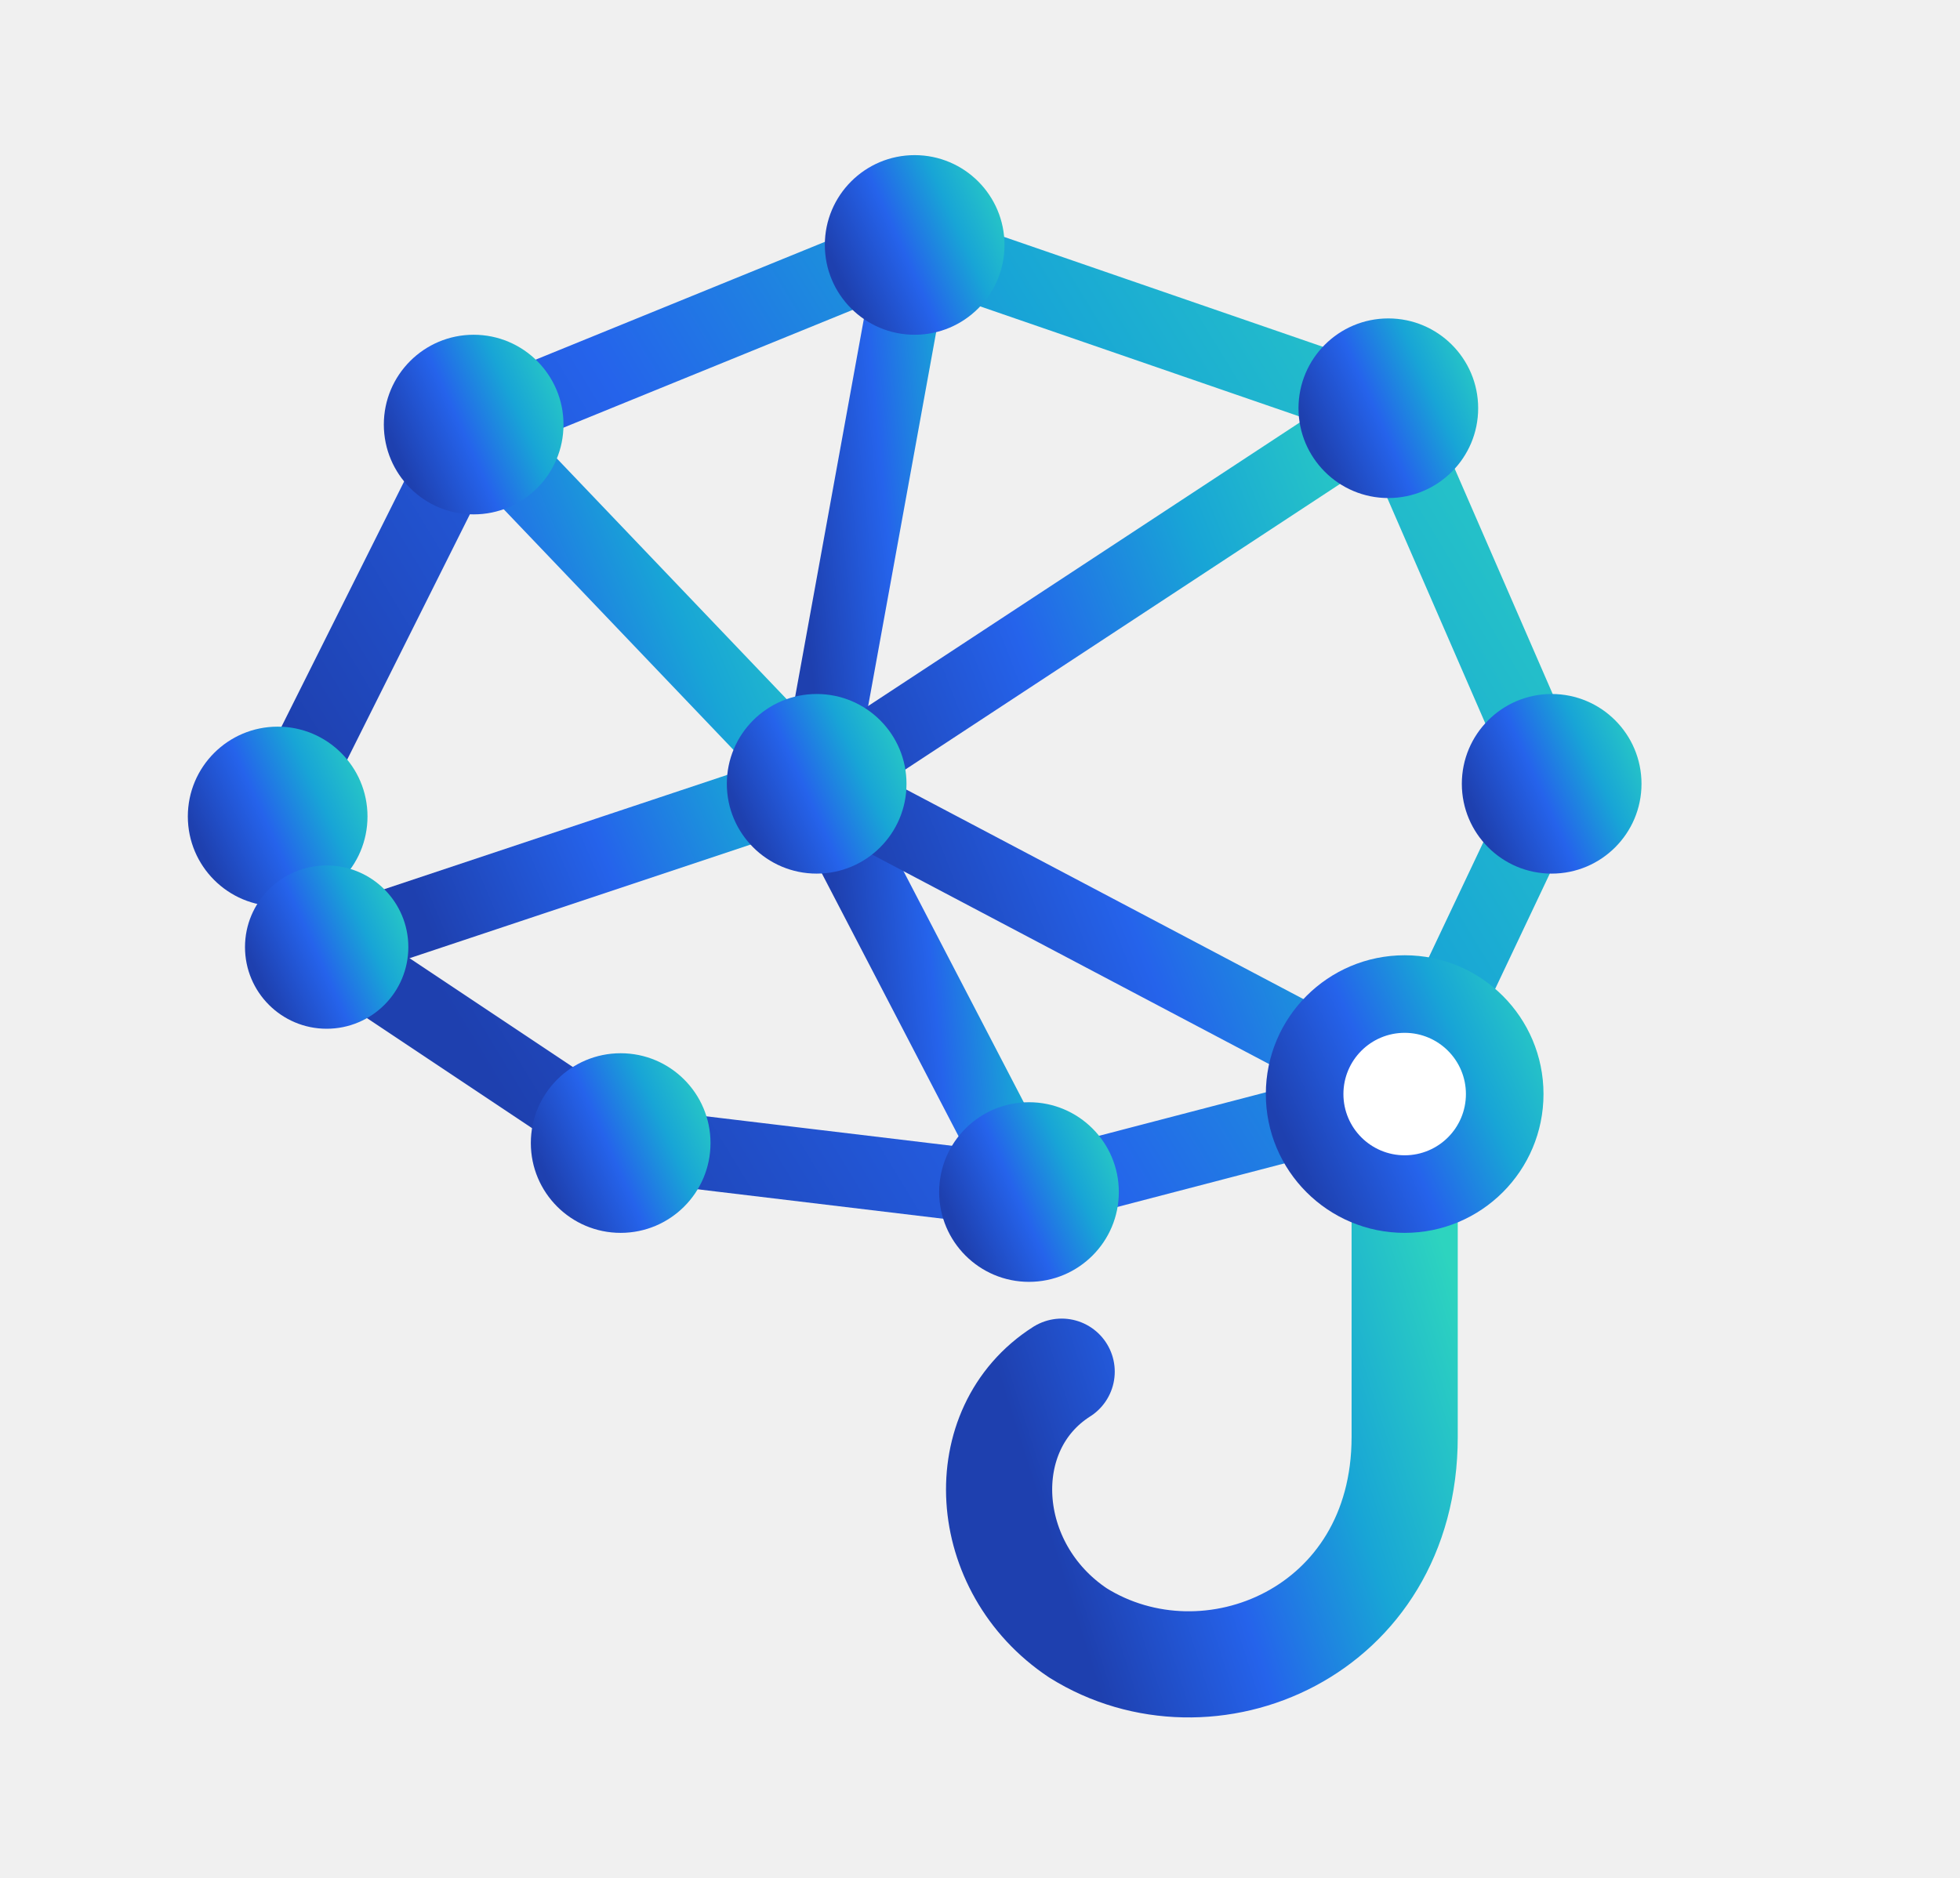
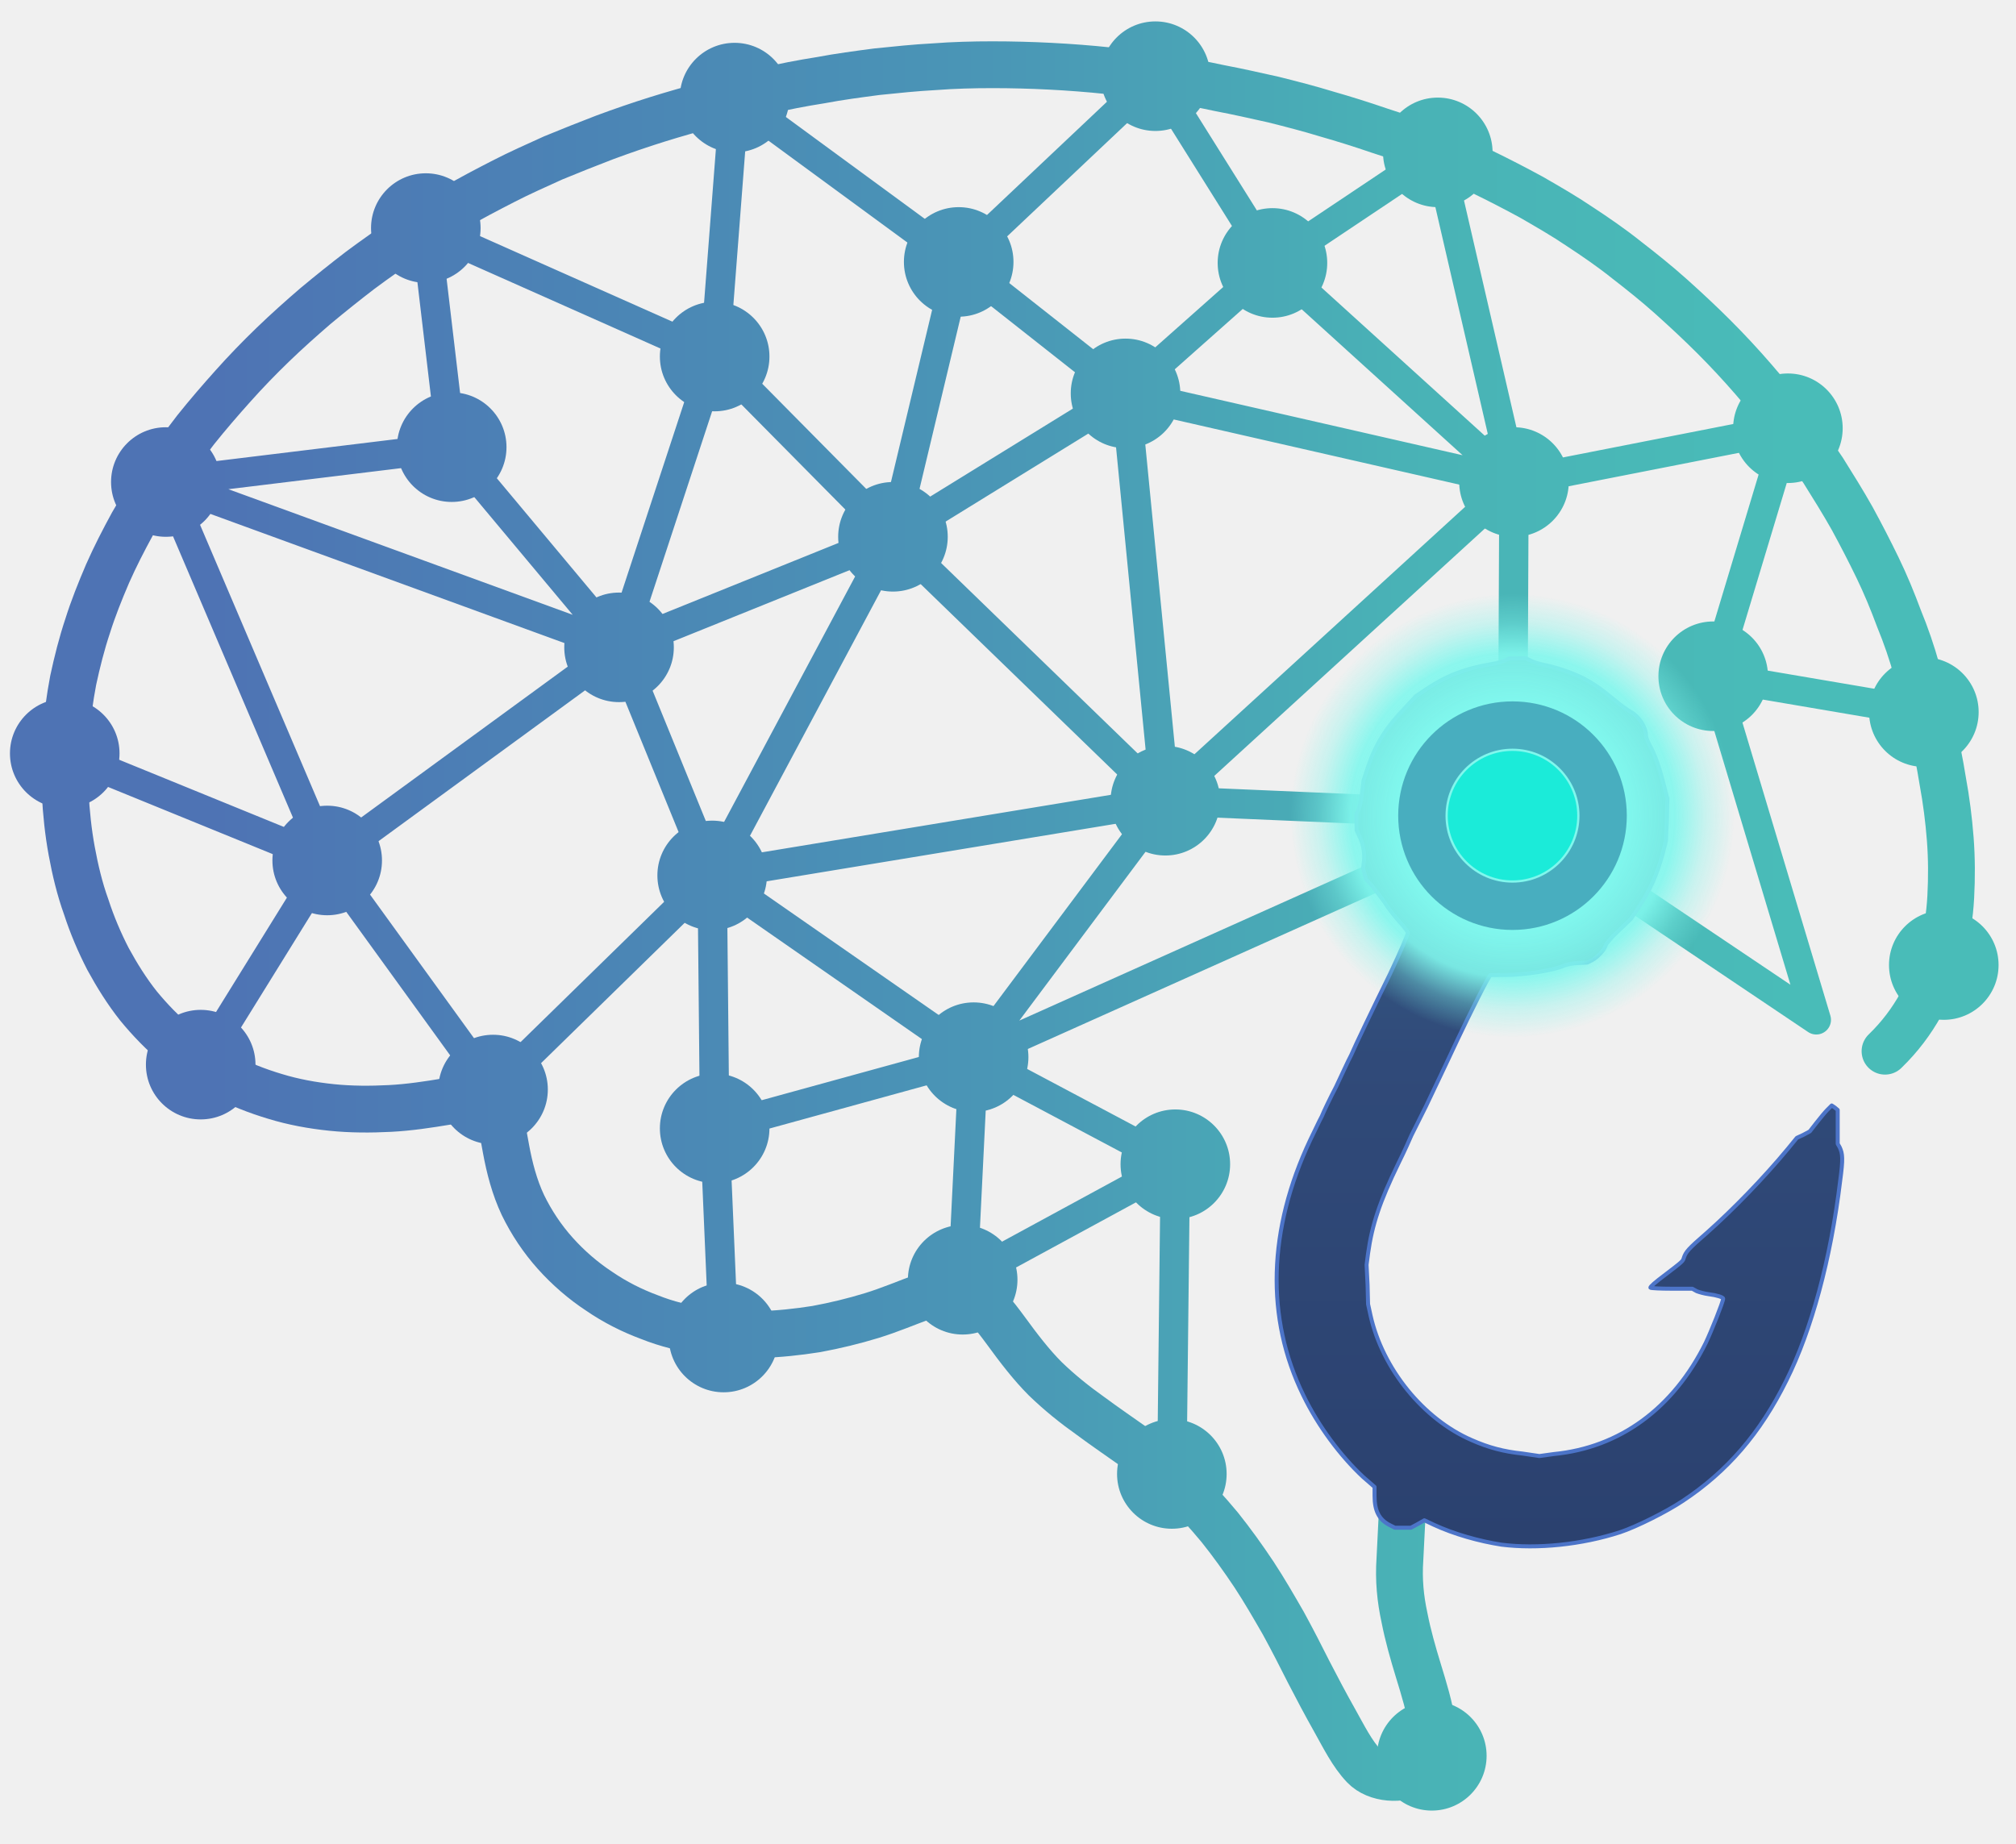
- <svg xmlns="http://www.w3.org/2000/svg" viewBox="0 0 240 230" role="img" aria-label="Hookie">
+ <svg xmlns="http://www.w3.org/2000/svg" viewBox="0 0 404.8 370.3" width="404.8" height="370.3" role="img" aria-labelledby="title">
  <defs>
-     <linearGradient id="hki" x1="0" y1="0.5" x2="1" y2="0.05">
-       <stop offset="0%" stop-color="#1E40AF" />
-       <stop offset="35%" stop-color="#2563EB" />
-       <stop offset="65%" stop-color="#18A5D6" />
-       <stop offset="100%" stop-color="#2DD4BF" />
+     <linearGradient id="hk-brain" gradientUnits="userSpaceOnUse" x1="57.8" y1="0" x2="454.2" y2="0">
+       <stop offset="0.10" stop-color="#4e73b4" />
+       <stop offset="0.30" stop-color="#4b85b5" />
+       <stop offset="0.50" stop-color="#4a97b6" />
+       <stop offset="0.70" stop-color="#49b2b6" />
+       <stop offset="0.90" stop-color="#49bcb8" />
    </linearGradient>
+     <linearGradient id="hk-hook" gradientUnits="userSpaceOnUse" x1="0" y1="212.2" x2="0" y2="390.5">
+       <stop offset="0.00" stop-color="#3B6E90" />
+       <stop offset="0.45" stop-color="#304A79" />
+       <stop offset="1.00" stop-color="#2B416F" />
+     </linearGradient>
+     <radialGradient id="hk-glow">
+       <stop offset="0" stop-color="#80F7ED" />
+       <stop offset="0.52" stop-color="#80F7ED" />
+       <stop offset="0.73" stop-color="#80F7ED" stop-opacity="0.9" />
+       <stop offset="0.87" stop-color="#80F7ED" stop-opacity="0.35" />
+       <stop offset="1" stop-color="#80F7ED" stop-opacity="0" />
+     </radialGradient>
  </defs>
-   <g stroke="url(#hki)" fill="url(#hki)" stroke-width="9" stroke-linecap="round" stroke-linejoin="round">
-     <path fill="none" d="M34,100 L58,52 L112,30 L170,50 L190,96 L172,134 L126,146 L76,140 L40,116 Z" />
-     <path fill="none" d="M58,52 L100,96 L40,116" />
-     <path fill="none" d="M112,30 L100,96 L126,146" />
-     <path fill="none" d="M170,50 L100,96 L172,134" />
-     <g stroke="none">
-       <circle cx="34" cy="100" r="11" />
-       <circle cx="58" cy="52" r="11" />
-       <circle cx="112" cy="30" r="11" />
-       <circle cx="170" cy="50" r="11" />
-       <circle cx="190" cy="96" r="11" />
-       <circle cx="126" cy="146" r="11" />
-       <circle cx="76" cy="140" r="11" />
-       <circle cx="40" cy="116" r="10" />
-       <circle cx="100" cy="96" r="11" />
+   <g transform="translate(-54.5 -80.2)">
+     <path id="hk-outline" d="M433 291.3 C436 288.4 438.3 285.3 440.2 281.9 C442.1 278.6 443.5 275.1 444.4 271.5 C445.4 267.9 446 264.1 446.2 260.3 C446.4 256.5 446.4 252.6 446.1 248.7 C445.8 244.8 445.3 240.9 444.6 237.1 C444 233.3 443.2 229.5 442.4 225.8 C441.5 222.1 440.5 218.5 439.4 214.9 C438.4 211.3 437.2 207.8 435.8 204.4 C434.5 200.9 433.1 197.5 431.5 194.2 C429.9 190.9 428.2 187.6 426.4 184.3 C424.6 181.1 422.6 177.9 420.6 174.7 C418.5 171.6 416.3 168.4 413.9 165.4 C411.6 162.3 409.1 159.3 406.6 156.4 C404 153.4 401.4 150.6 398.6 147.8 C395.9 145.1 393 142.4 390.1 139.8 C387.2 137.2 384.2 134.8 381.1 132.4 C378.1 130 374.9 127.8 371.7 125.7 C368.6 123.6 365.3 121.7 362 119.8 C358.7 118 355.4 116.3 352.1 114.7 C348.7 113.1 345.3 111.6 341.8 110.2 C338.4 108.8 334.9 107.5 331.4 106.4 C327.9 105.2 324.4 104.1 320.9 103.1 C317.3 102 313.8 101.1 310.2 100.2 C306.6 99.4 303.1 98.6 299.4 97.9 C295.8 97.1 292.1 96.5 288.4 95.9 C284.7 95.4 280.9 94.9 277 94.4 C273.2 94 269.3 93.7 265.4 93.5 C261.5 93.3 257.6 93.2 253.8 93.2 C249.9 93.2 246 93.3 242.1 93.6 C238.3 93.8 234.5 94.2 230.6 94.6 C226.8 95.1 223 95.6 219.3 96.3 C215.5 96.9 211.8 97.6 208.1 98.5 C204.4 99.3 200.8 100.2 197.1 101.1 C193.5 102.1 189.9 103.1 186.4 104.2 C182.9 105.3 179.4 106.5 175.9 107.8 C172.5 109.1 169 110.5 165.6 111.9 C162.3 113.4 158.9 114.9 155.6 116.6 C152.3 118.3 149 120 145.8 121.9 C142.5 123.8 139.3 125.8 136.2 127.9 C133 130 129.9 132.2 126.8 134.5 C123.8 136.8 120.8 139.2 117.8 141.7 C114.9 144.2 112.1 146.7 109.3 149.4 C106.5 152.1 103.8 154.9 101.3 157.7 C98.7 160.6 96.2 163.5 93.8 166.5 C91.5 169.5 89.2 172.6 87.1 175.7 C85 178.9 83 182.1 81.1 185.4 C79.3 188.7 77.6 192 76.1 195.4 C74.6 198.9 73.2 202.4 72.1 205.9 C70.9 209.5 70 213.1 69.2 216.8 C68.5 220.5 68 224.2 67.7 228 C67.4 231.8 67.4 235.7 67.6 239.6 C67.8 243.4 68.2 247.3 68.9 251.1 C69.6 254.9 70.5 258.7 71.8 262.3 C73 266 74.5 269.5 76.2 272.8 C78 276.1 80 279.3 82.3 282.2 C84.6 285 87.2 287.7 90 290 C92.9 292.4 96 294.4 99.3 296.2 C102.6 297.9 106.1 299.3 109.8 300.4 C113.4 301.5 117.2 302.2 121.1 302.6 C125 303 128.9 303 132.8 302.8 C136.7 302.6 140.6 302 144.2 301.4 C147.8 300.8 151 300.4 152.9 301.9 C154.9 303.5 155.4 307 156.1 310.9 C156.8 314.7 157.8 318.6 159.5 322.2 C161.2 325.7 163.4 329 166 331.9 C168.6 334.8 171.6 337.4 174.8 339.5 C178 341.7 181.4 343.4 184.9 344.7 C188.4 346.1 192.1 347 195.8 347.5 C199.5 348.1 203.3 348.3 207.1 348.2 C210.8 348.1 214.6 347.7 218.4 347.1 C222.2 346.4 225.9 345.5 229.5 344.4 C233.1 343.3 236.6 341.8 239.9 340.6 C243.2 339.4 246.3 338.6 249 339.9 C251.7 341.1 254.1 344.2 256.6 347.6 C259 350.9 261.6 354.3 264.4 357.1 C267.3 359.9 270.3 362.3 273.4 364.5 C276.5 366.8 279.6 368.9 282.7 371.1 C285.8 373.3 288.8 375.7 291.5 378.3 C294.3 381 296.9 383.9 299.4 386.9 C301.8 389.9 304.1 393.1 306.3 396.4 C308.4 399.6 310.3 402.9 312.2 406.2 C314 409.5 315.7 412.8 317.3 416 C319 419.3 320.7 422.5 322.5 425.7 C324.3 428.9 326 432.4 328.4 434.9 C330.9 437.5 335.9 437.8 339 436 C342.2 434.1 342.6 430.7 342.1 426.9 C341.6 423.1 340.4 419.3 339.3 415.7 C338.2 412.1 337.2 408.6 336.5 405 C335.7 401.3 335.3 397.5 335.6 393.2 L336.1 383.2" fill="none" stroke="url(#hk-brain)" stroke-width="9.4" stroke-linecap="round" stroke-linejoin="round" />
+     <path id="hk-links" d="M440.8 223.2L398.5 216M310 133L358.5 177M310 133L343.2 110.8M310 133L280.5 159.2M310 133L286.5 95.5M358.5 177L343.2 110.8M358.5 177L280.5 159.2M358.5 177L413.5 166.2M358.5 177L288.5 241M358.5 177L358.2 244M178.8 210.2L233.8 188M178.8 210.2L198 151.8M178.8 210.2L87.8 177M178.8 210.2L145.2 170M178.8 210.2L197.5 256M178.8 210.2L120.2 253M247 132.8L233.8 188M247 132.8L280.5 159.2M247 132.8L286.5 95.5M247 132.8L202 99.8M233.8 188L198 151.8M233.8 188L280.5 159.2M233.8 188L197.5 256M233.8 188L288.5 241M198 151.8L202 99.8M198 151.8L140 126M280.5 159.2L288.5 241M87.8 177L145.2 170M87.8 177L120.2 253M398.5 216L413.5 166.2M250 292.5L197.5 256M250 292.5L288.5 241M250 292.5L198 306.8M250 292.5L290.5 314M250 292.5L247.8 337.2M250 292.5L358.2 244M145.2 170L140 126M67.5 231.5L120.2 253M197.5 256L288.5 241M197.5 256L153.5 299M197.5 256L198 306.8M288.5 241L358.2 244M120.2 253L153.5 299M120.2 253L94.8 294M199.8 348.8L198 306.8M290.5 314L247.8 337.2M290.5 314L289.8 376.2M358.2 244L419.2 285L398.5 216" fill="none" stroke="url(#hk-brain)" stroke-width="5.9" stroke-linecap="round" stroke-linejoin="round" />
+     <g id="hk-nodes" fill="url(#hk-brain)">
+       <circle cx="440.8" cy="223.2" r="11" />
+       <circle cx="310" cy="133" r="11" />
+       <circle cx="358.5" cy="177" r="11" />
+       <circle cx="178.8" cy="210.2" r="11" />
+       <circle cx="343.2" cy="110.8" r="11" />
+       <circle cx="247" cy="132.8" r="11" />
+       <circle cx="233.8" cy="188" r="11" />
+       <circle cx="198" cy="151.8" r="11" />
+       <circle cx="280.5" cy="159.2" r="11" />
+       <circle cx="87.8" cy="177" r="11" />
+       <circle cx="398.5" cy="216" r="11" />
+       <circle cx="250" cy="292.5" r="11" />
+       <circle cx="145.2" cy="170" r="11" />
+       <circle cx="67.5" cy="231.5" r="11" />
+       <circle cx="197.5" cy="256" r="11" />
+       <circle cx="413.5" cy="166.2" r="11" />
+       <circle cx="286.5" cy="95.5" r="11" />
+       <circle cx="202" cy="99.8" r="11" />
+       <circle cx="288.5" cy="241" r="11" />
+       <circle cx="120.2" cy="253" r="11" />
+       <circle cx="153.5" cy="299" r="11" />
+       <circle cx="199.8" cy="348.8" r="11" />
+       <circle cx="94.8" cy="294" r="11" />
+       <circle cx="140" cy="126" r="11" />
+       <circle cx="444.8" cy="274" r="11" />
+       <circle cx="198" cy="306.8" r="11" />
+       <circle cx="290.5" cy="314" r="11" />
+       <circle cx="247.8" cy="337.2" r="11" />
+       <circle cx="289.8" cy="376.2" r="11" />
+       <circle cx="342" cy="432.8" r="11" />
+     </g>
+     <path id="hk-hook" d="M356 390.4 C351.5 389.7 346.5 388.3 342.4 386.4 L340.5 385.5 L339.1 386.3 L337.8 387 L336.1 387 L334.6 387 L333.6 386.5 C331.4 385.4 330.5 383.6 330.5 380.6 L330.5 378.8 L328.2 376.8 C323.7 372.6 319.2 366.6 316.2 360.4 C308.6 344.9 309.1 327.1 317.6 309.1 C318.4 307.5 319.4 305.3 319.9 304.4 C320.3 303.4 321.6 300.7 322.8 298.4 C323.9 296.1 325.2 293.2 325.8 292.1 C326.6 290.2 330.4 282.3 333.6 275.8 C335.7 271.4 337.2 267.8 337.2 267.5 C337.2 267.3 336.5 266.4 335.6 265.4 C334.7 264.4 333.3 262.7 332.6 261.5 C331.8 260.4 330.6 258.8 330 258.1 L328.8 256.8 L328.5 255.7 L328.2 254.5 L328.4 253 C328.5 251.2 328.2 249.6 327.4 248 L326.9 246.9 L326.9 245.2 L326.9 243.6 L327.3 242.8 C327.5 242.3 327.9 240.8 328 239.4 L328.3 236.9 L329.2 234.2 C330.7 229.7 332.9 226.2 336.6 222.4 L338.8 220 L340.9 218.6 C344.9 215.9 348.6 214.5 353.8 213.6 C355.1 213.4 356.4 213 356.8 212.8 L357.6 212.4 L359.2 212.4 L360.9 212.4 L361.9 212.9 C362.5 213.2 363.8 213.6 364.9 213.8 C367.2 214.3 369.9 215.2 372.4 216.4 C374.6 217.6 375.8 218.4 378.7 220.8 C379.9 221.8 381.4 222.9 382 223.2 C383.6 224.1 385 226.2 385 227.9 C385 228.2 385.3 229 385.6 229.6 C386.7 231.5 387.7 234.3 388.5 237.5 L389.3 240.6 L389.2 244.9 L389 249.1 L388.4 251.5 C387.2 255.9 385.8 259.1 383.4 262.6 L382 264.7 L379.5 267.1 C378.1 268.4 376.9 269.8 376.9 270.1 C376.6 271 375.3 272.4 374.2 273 L373.2 273.5 L371.4 273.6 C370.4 273.6 369.2 273.9 368.6 274.1 C366.5 275.1 360.4 276 356.8 276 C355.3 276 354 276 353.8 276 C353.5 276 349.6 283.8 347.1 289.1 C345.8 291.9 343.8 296.1 340.8 302.4 C339.5 305 338.2 307.6 337.9 308.2 C337.6 308.9 336.5 311.4 335.3 313.8 C331.5 321.6 330 326.2 329.2 331.9 L328.9 334.2 L329.1 338.2 L329.2 342.1 L329.7 344.4 C332.1 355.1 340.3 365.2 350 369.4 C353.4 370.9 356.4 371.7 360.2 372.1 L363.6 372.6 L366.5 372.2 C379.8 370.9 390.5 363 397 349.9 C398.1 347.6 400.5 341.6 400.5 341 C400.5 340.7 399.2 340.3 397.6 340.1 C396.8 340 395.7 339.7 395.2 339.5 L394.3 339 L390.1 339 C387.9 339 386 338.9 385.9 338.8 C385.8 338.6 387 337.6 388.6 336.4 C392.4 333.5 392.4 333.5 392.6 332.8 C393 331.6 393.5 331 397.2 327.8 C402.5 323.1 408.7 316.7 413.5 310.9 L415.3 308.7 L416.6 308.1 L417.9 307.4 L419.3 305.6 C420 304.7 421 303.5 421.4 303.1 L422.3 302.2 L422.9 302.6 L423.5 303.1 L423.5 306.5 L423.5 309.9 L423.9 310.6 C424.5 311.9 424.6 312.9 424 317.3 C422.1 333.1 418.2 347.4 413.2 357.4 C407.9 368.1 401.3 375.7 392.4 381.6 C389.1 383.8 383.1 386.8 379.8 387.9 C372.1 390.4 363.2 391.3 356 390.4 Z M363.9 261.8 C370.1 259.8 374.8 254.8 376.4 248.5 L376.8 246.8 L376.8 244.1 L376.8 241.4 L376.4 239.8 C374.7 233.1 369.4 227.8 362.7 226.2 L361 225.7 L358.4 225.7 L355.8 225.7 L354.1 226.2 C347.3 227.8 342.1 233.1 340.4 239.8 L340 241.4 L340 244.1 L340 246.8 L340.4 248.5 C342.3 256.1 348.9 261.9 356.5 262.5 C359.1 262.7 361.9 262.4 363.9 261.8 Z" fill="url(#hk-hook)" fill-rule="evenodd" stroke="#4C74C8" stroke-width="0.8" stroke-linejoin="round" />
+     <g id="hk-eye">
+       <circle cx="358.2" cy="244" r="44.5" fill="url(#hk-glow)" />
+       <circle cx="358.2" cy="244" r="18.2" fill="none" stroke="#48AEBF" stroke-width="9.5" />
+       <circle cx="358.2" cy="244" r="13" fill="#1BEBD9" />
    </g>
  </g>
-   <g stroke="url(#hki)" fill="none" stroke-width="13" stroke-linecap="round" stroke-linejoin="round">
-     <path d="M172,134 L172,176 C172,200 148,210 132,200 C120,192 119,175 130,168" />
-   </g>
-   <circle cx="172" cy="134" r="17" fill="url(#hki)" />
-   <circle cx="172" cy="134" r="7.5" fill="#ffffff" />
</svg>
